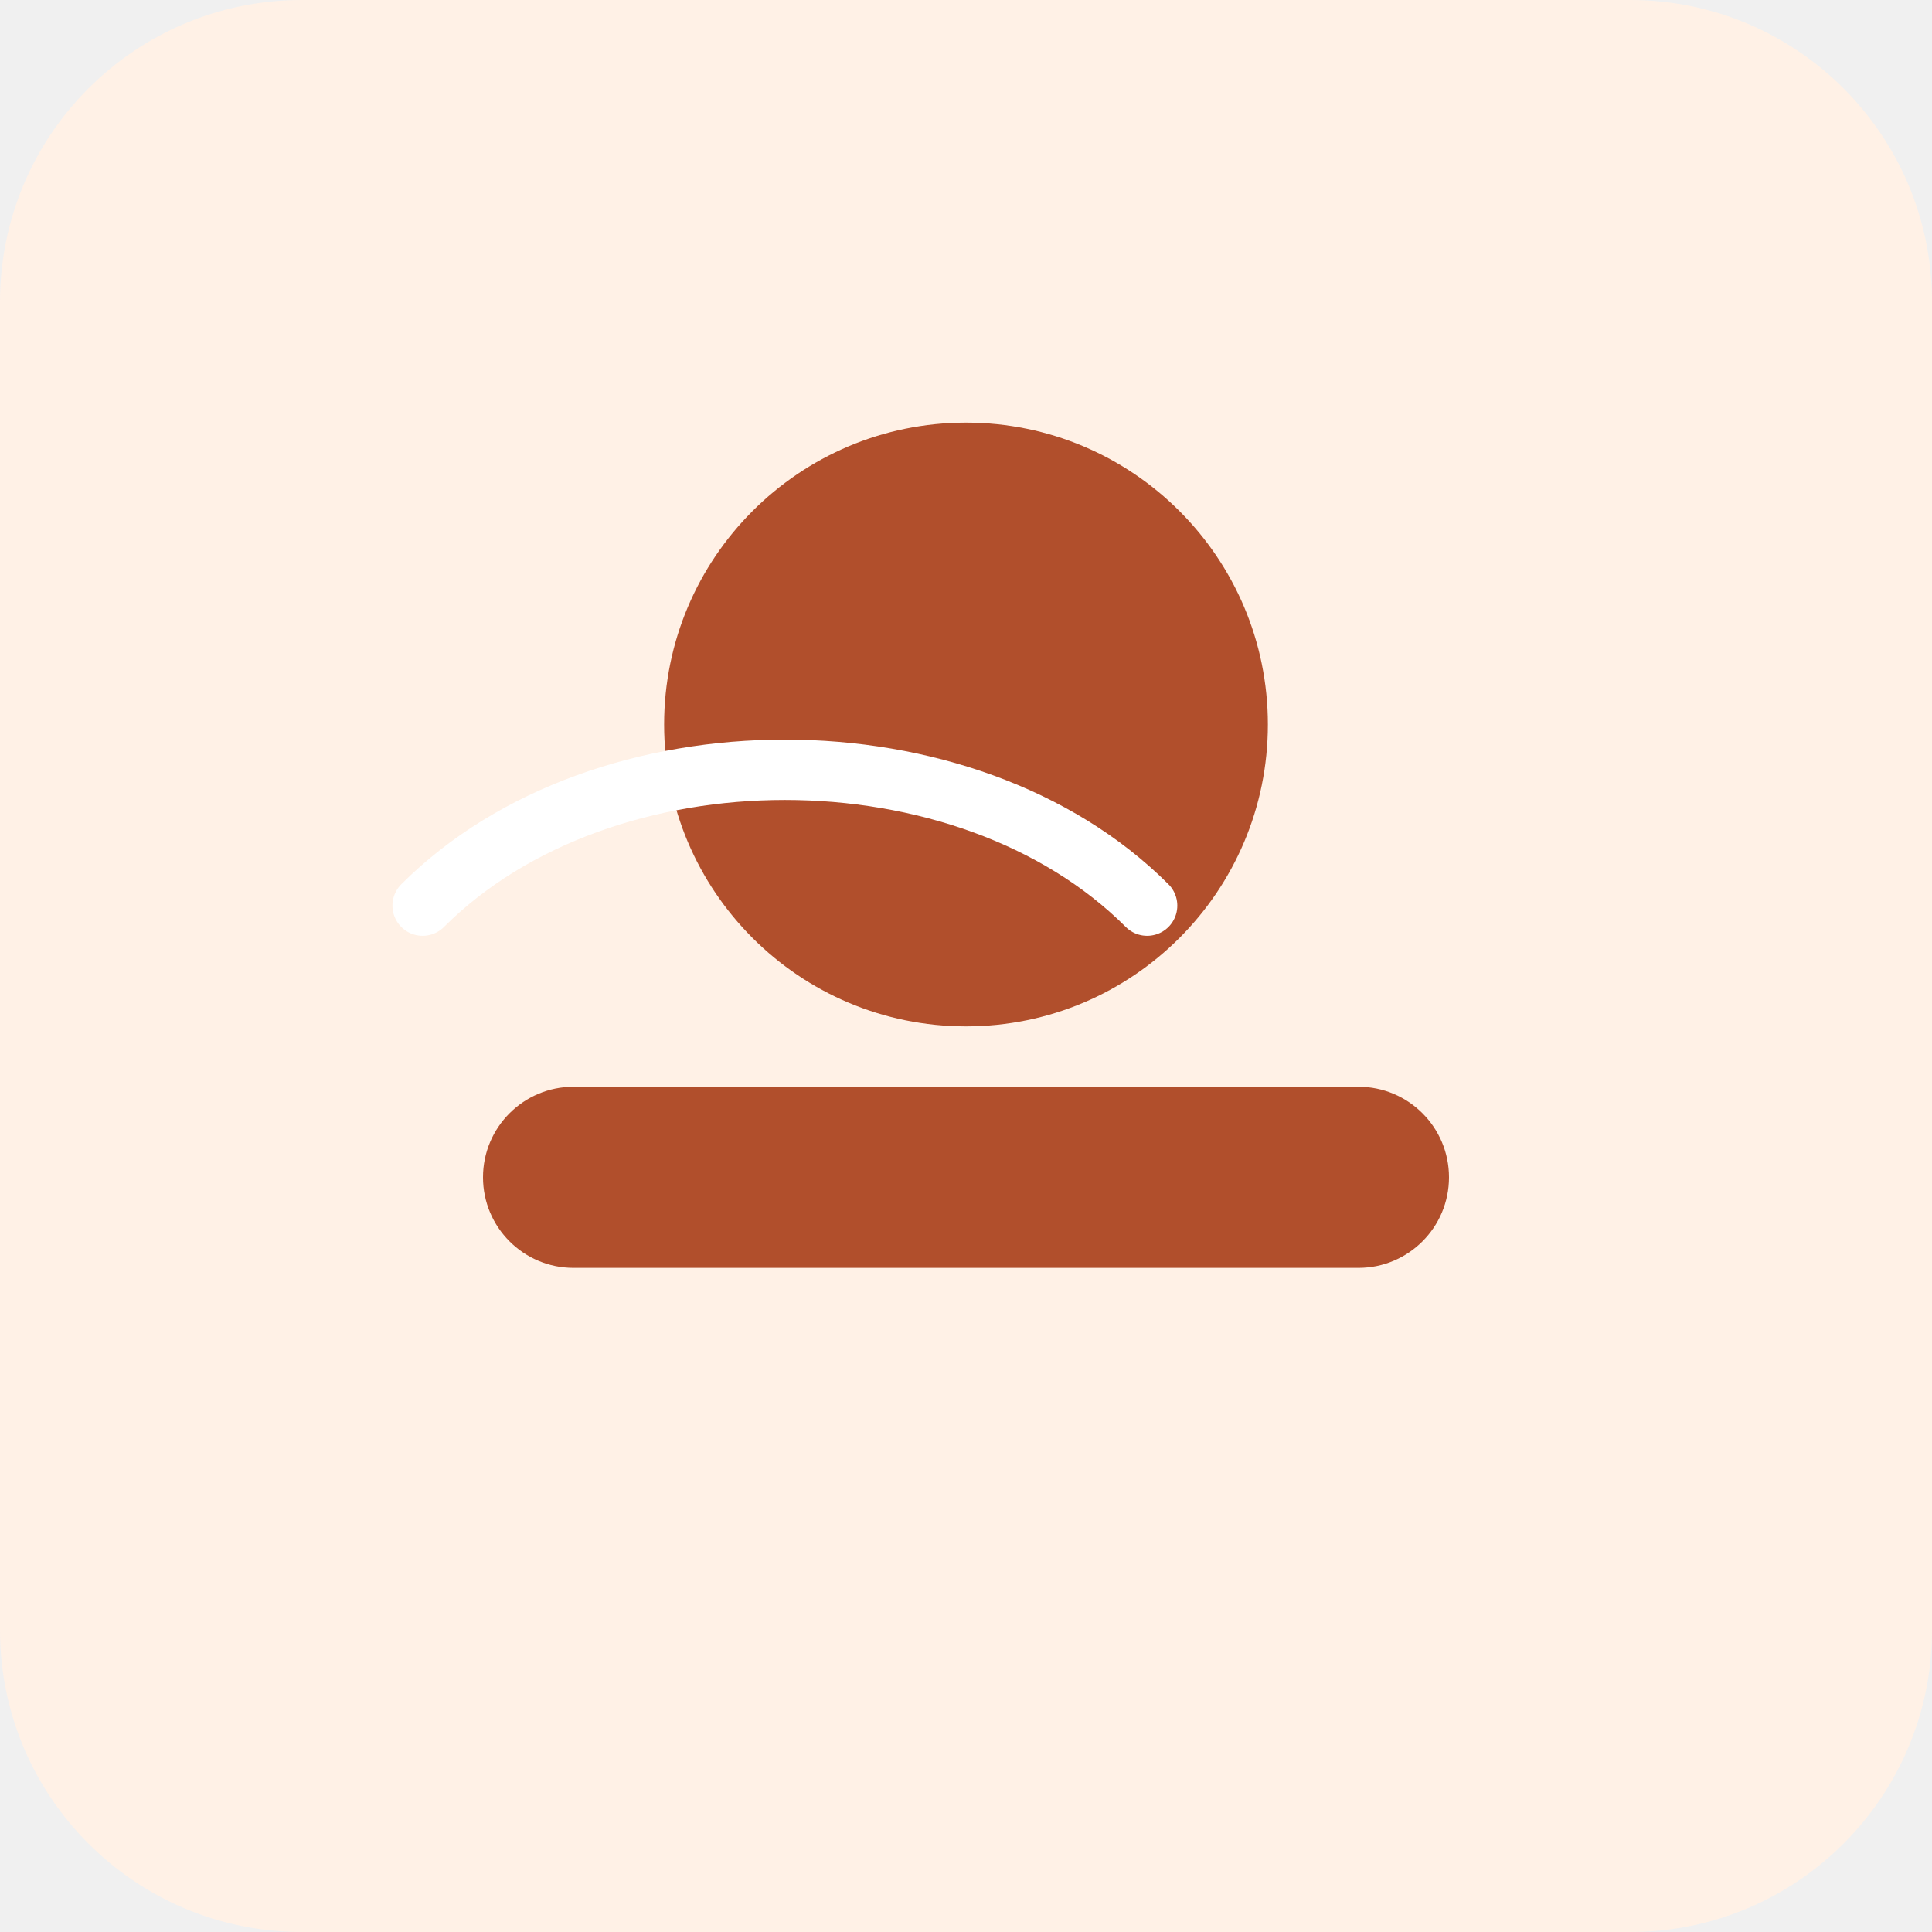
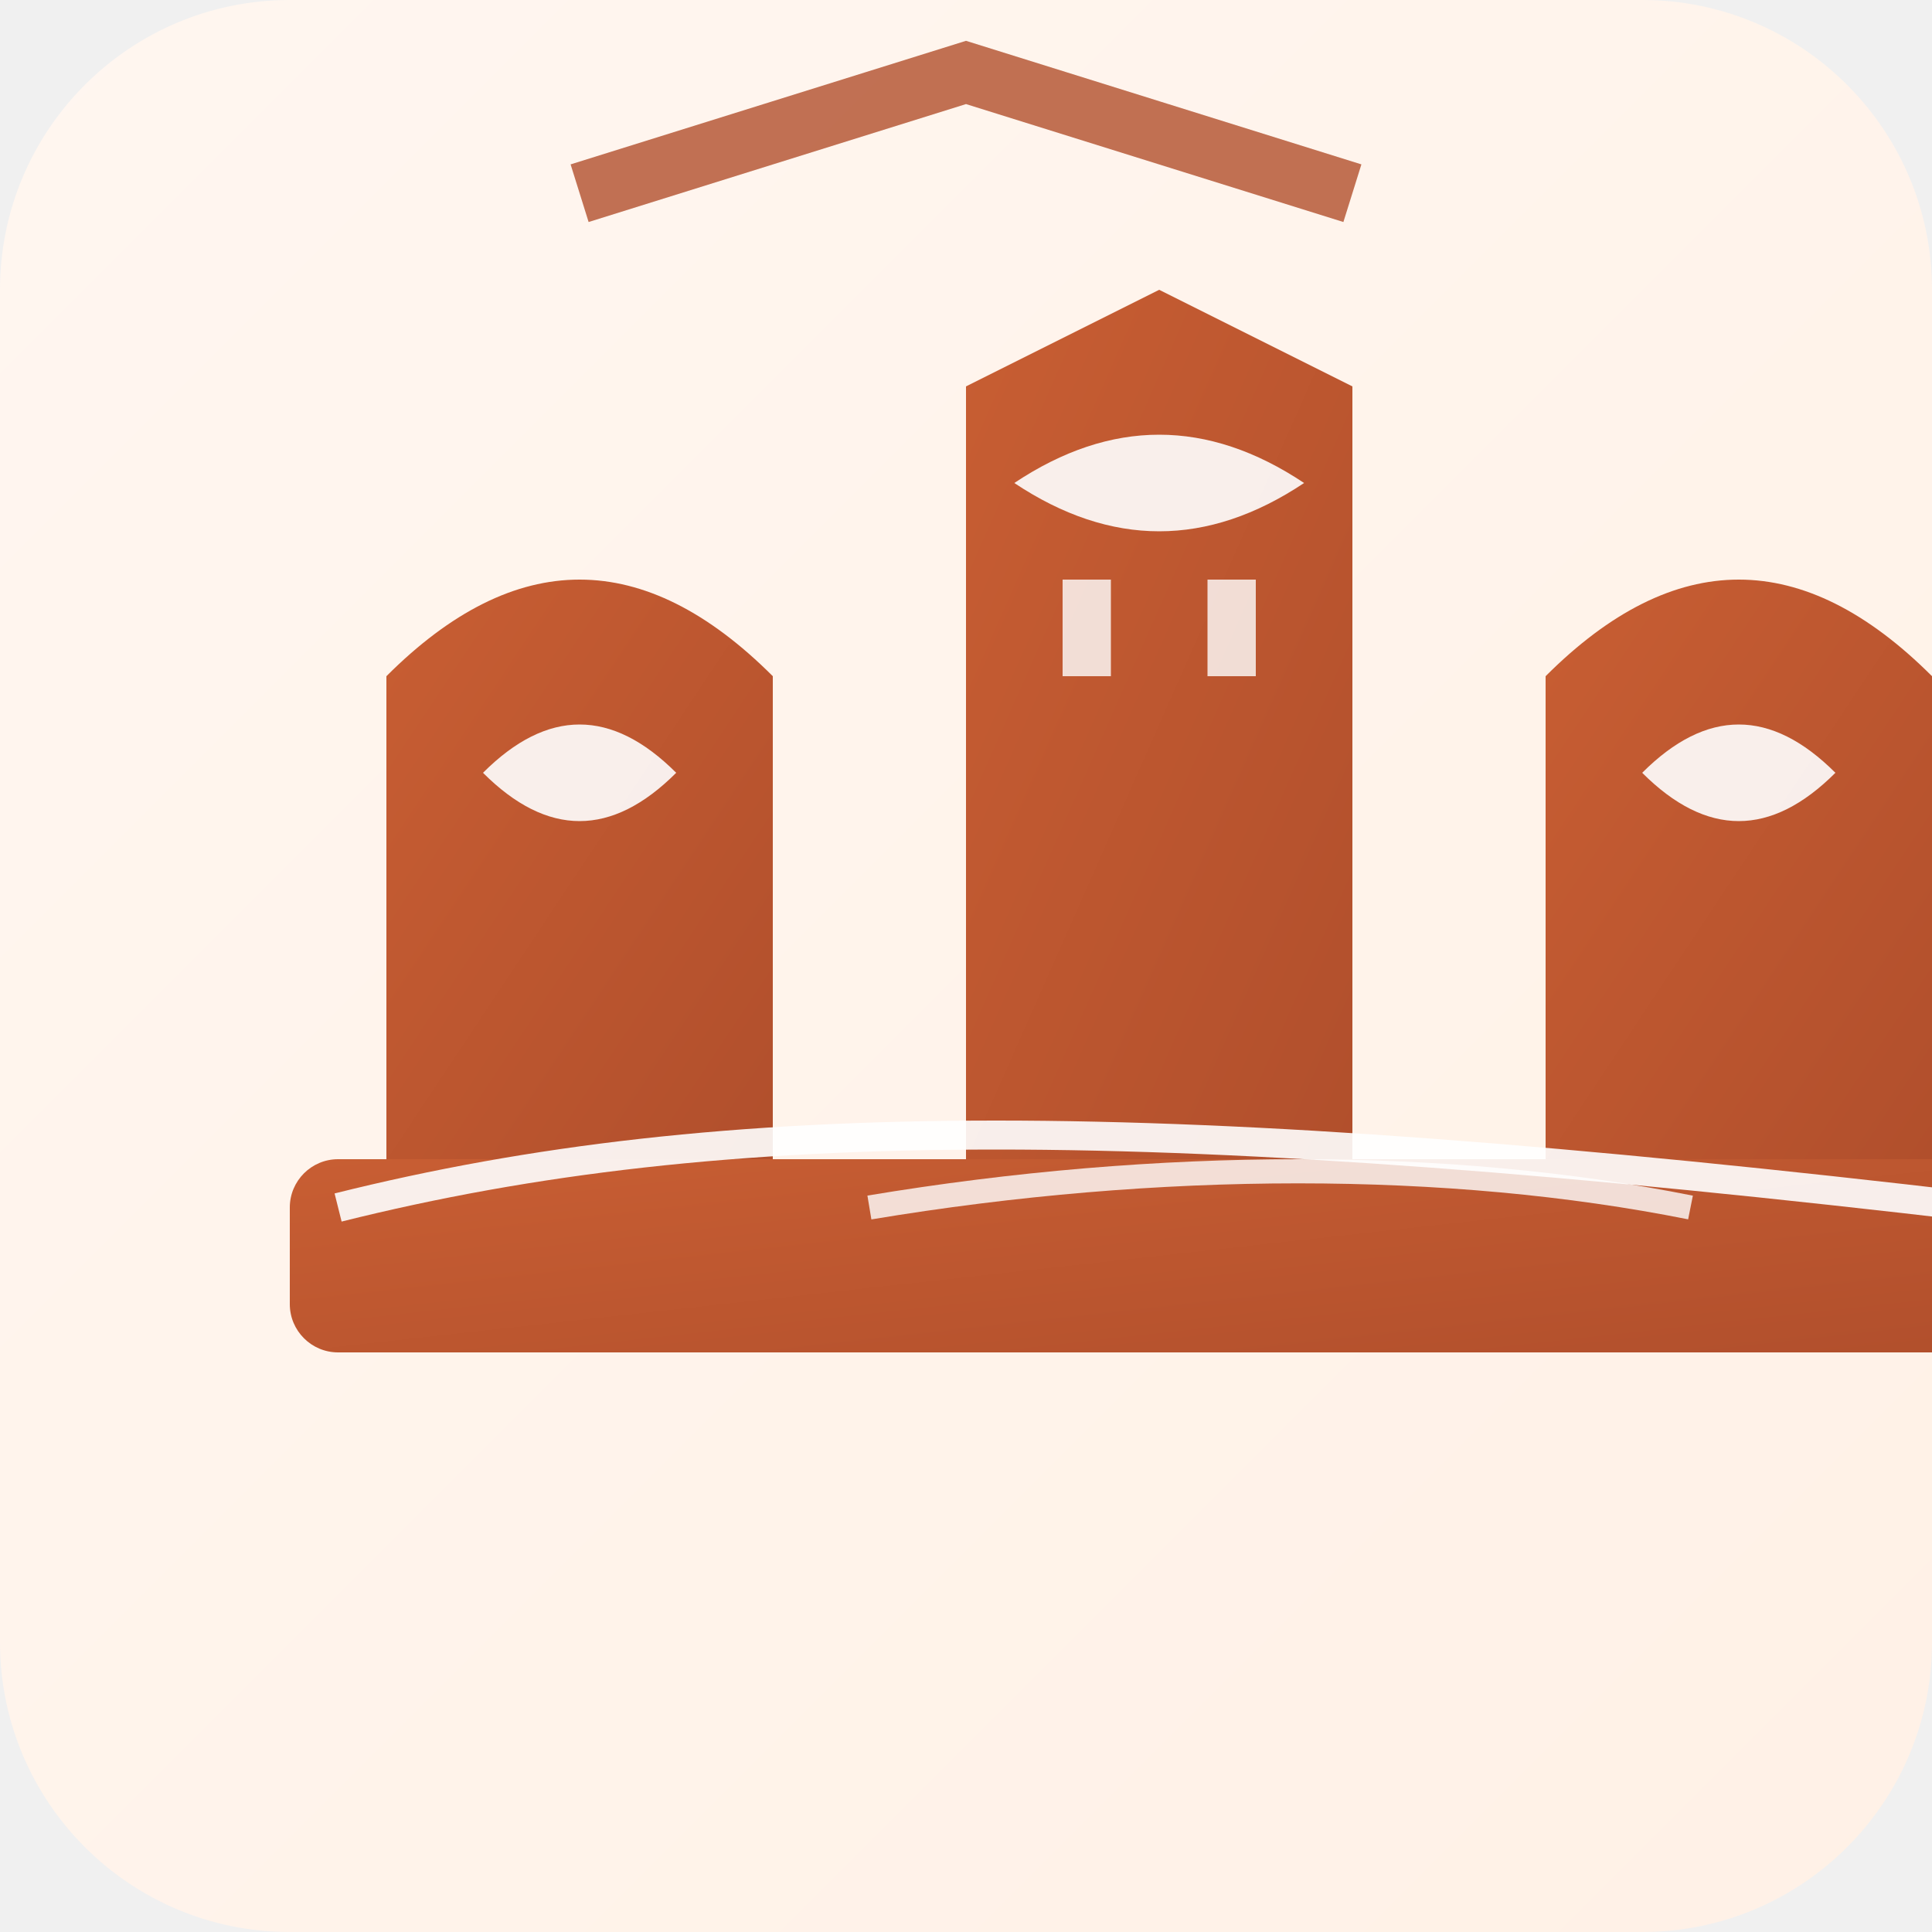
- <svg xmlns="http://www.w3.org/2000/svg" width="64" height="64" viewBox="0 0 64 64" role="img" aria-labelledby="logoTitle">
-   <rect width="64" height="64" rx="10" fill="#fff1e6" />
-   <g transform="translate(8,8)">
-     <circle cx="24" cy="16" r="10" fill="#b14f2c" />
-     <rect x="8" y="28" width="32" height="6" rx="3" fill="#b14f2c" />
-     <path d="M6 22c6-6 18-6 24 0" fill="none" stroke="#fff" stroke-width="2" stroke-linecap="round" stroke-linejoin="round" />
+ <svg xmlns="http://www.w3.org/2000/svg" width="80" height="80" viewBox="0 0 80 80" role="img" aria-labelledby="logoTitle">
+   <defs>
+     <linearGradient id="torreGradient" x1="0%" y1="0%" x2="100%" y2="100%">
+       <stop offset="0%" style="stop-color:#c85e33" />
+       <stop offset="100%" style="stop-color:#b14f2c" />
+     </linearGradient>
+     <linearGradient id="bgGradient" x1="0%" y1="0%" x2="100%" y2="100%">
+       <stop offset="0%" style="stop-color:#fff6f0" />
+       <stop offset="100%" style="stop-color:#fff1e6" />
+     </linearGradient>
+   </defs>
+   <rect width="80" height="80" rx="12" fill="url(#bgGradient)" />
+   <g transform="translate(12,10)">
+     <path d="M28 6 L28 38 L44 38 L44 6 L36 2 Z" fill="url(#torreGradient)" />
+     <path d="M4 18 Q12 10 20 18 L20 38 L4 38 Z" fill="url(#torreGradient)" />
+     <path d="M52 18 Q60 10 68 18 L68 38 L52 38 Z" fill="url(#torreGradient)" />
+     <path d="M30 10 Q36 6 42 10 Q36 14 30 10" fill="#fff" opacity="0.9" />
+     <path d="M8 22 Q12 18 16 22 Q12 26 8 22" fill="#fff" opacity="0.9" />
+     <path d="M56 22 Q60 18 64 22 Q60 26 56 22" fill="#fff" opacity="0.9" />
+     <path d="M32 14 L34 14 L34 18 L32 18 Z" fill="#fff" opacity="0.8" />
+     <path d="M38 14 L40 14 L40 18 L38 18 Z" fill="#fff" opacity="0.8" />
+     <rect x="0" y="38" width="72" height="8" rx="2" fill="url(#torreGradient)" />
+     <path d="M2 40 C18 36 36 36 70 40" fill="none" stroke="#fff" stroke-width="1.2" opacity="0.9" />
+     <path d="M24 40 C36 38 48 38 58 40" fill="none" stroke="#fff" stroke-width="1" opacity="0.8" />
  </g>
+   <path d="M24 8 L40 3 L56 8" fill="none" stroke="#b14f2c" stroke-width="2.5" opacity="0.8" />
</svg>
